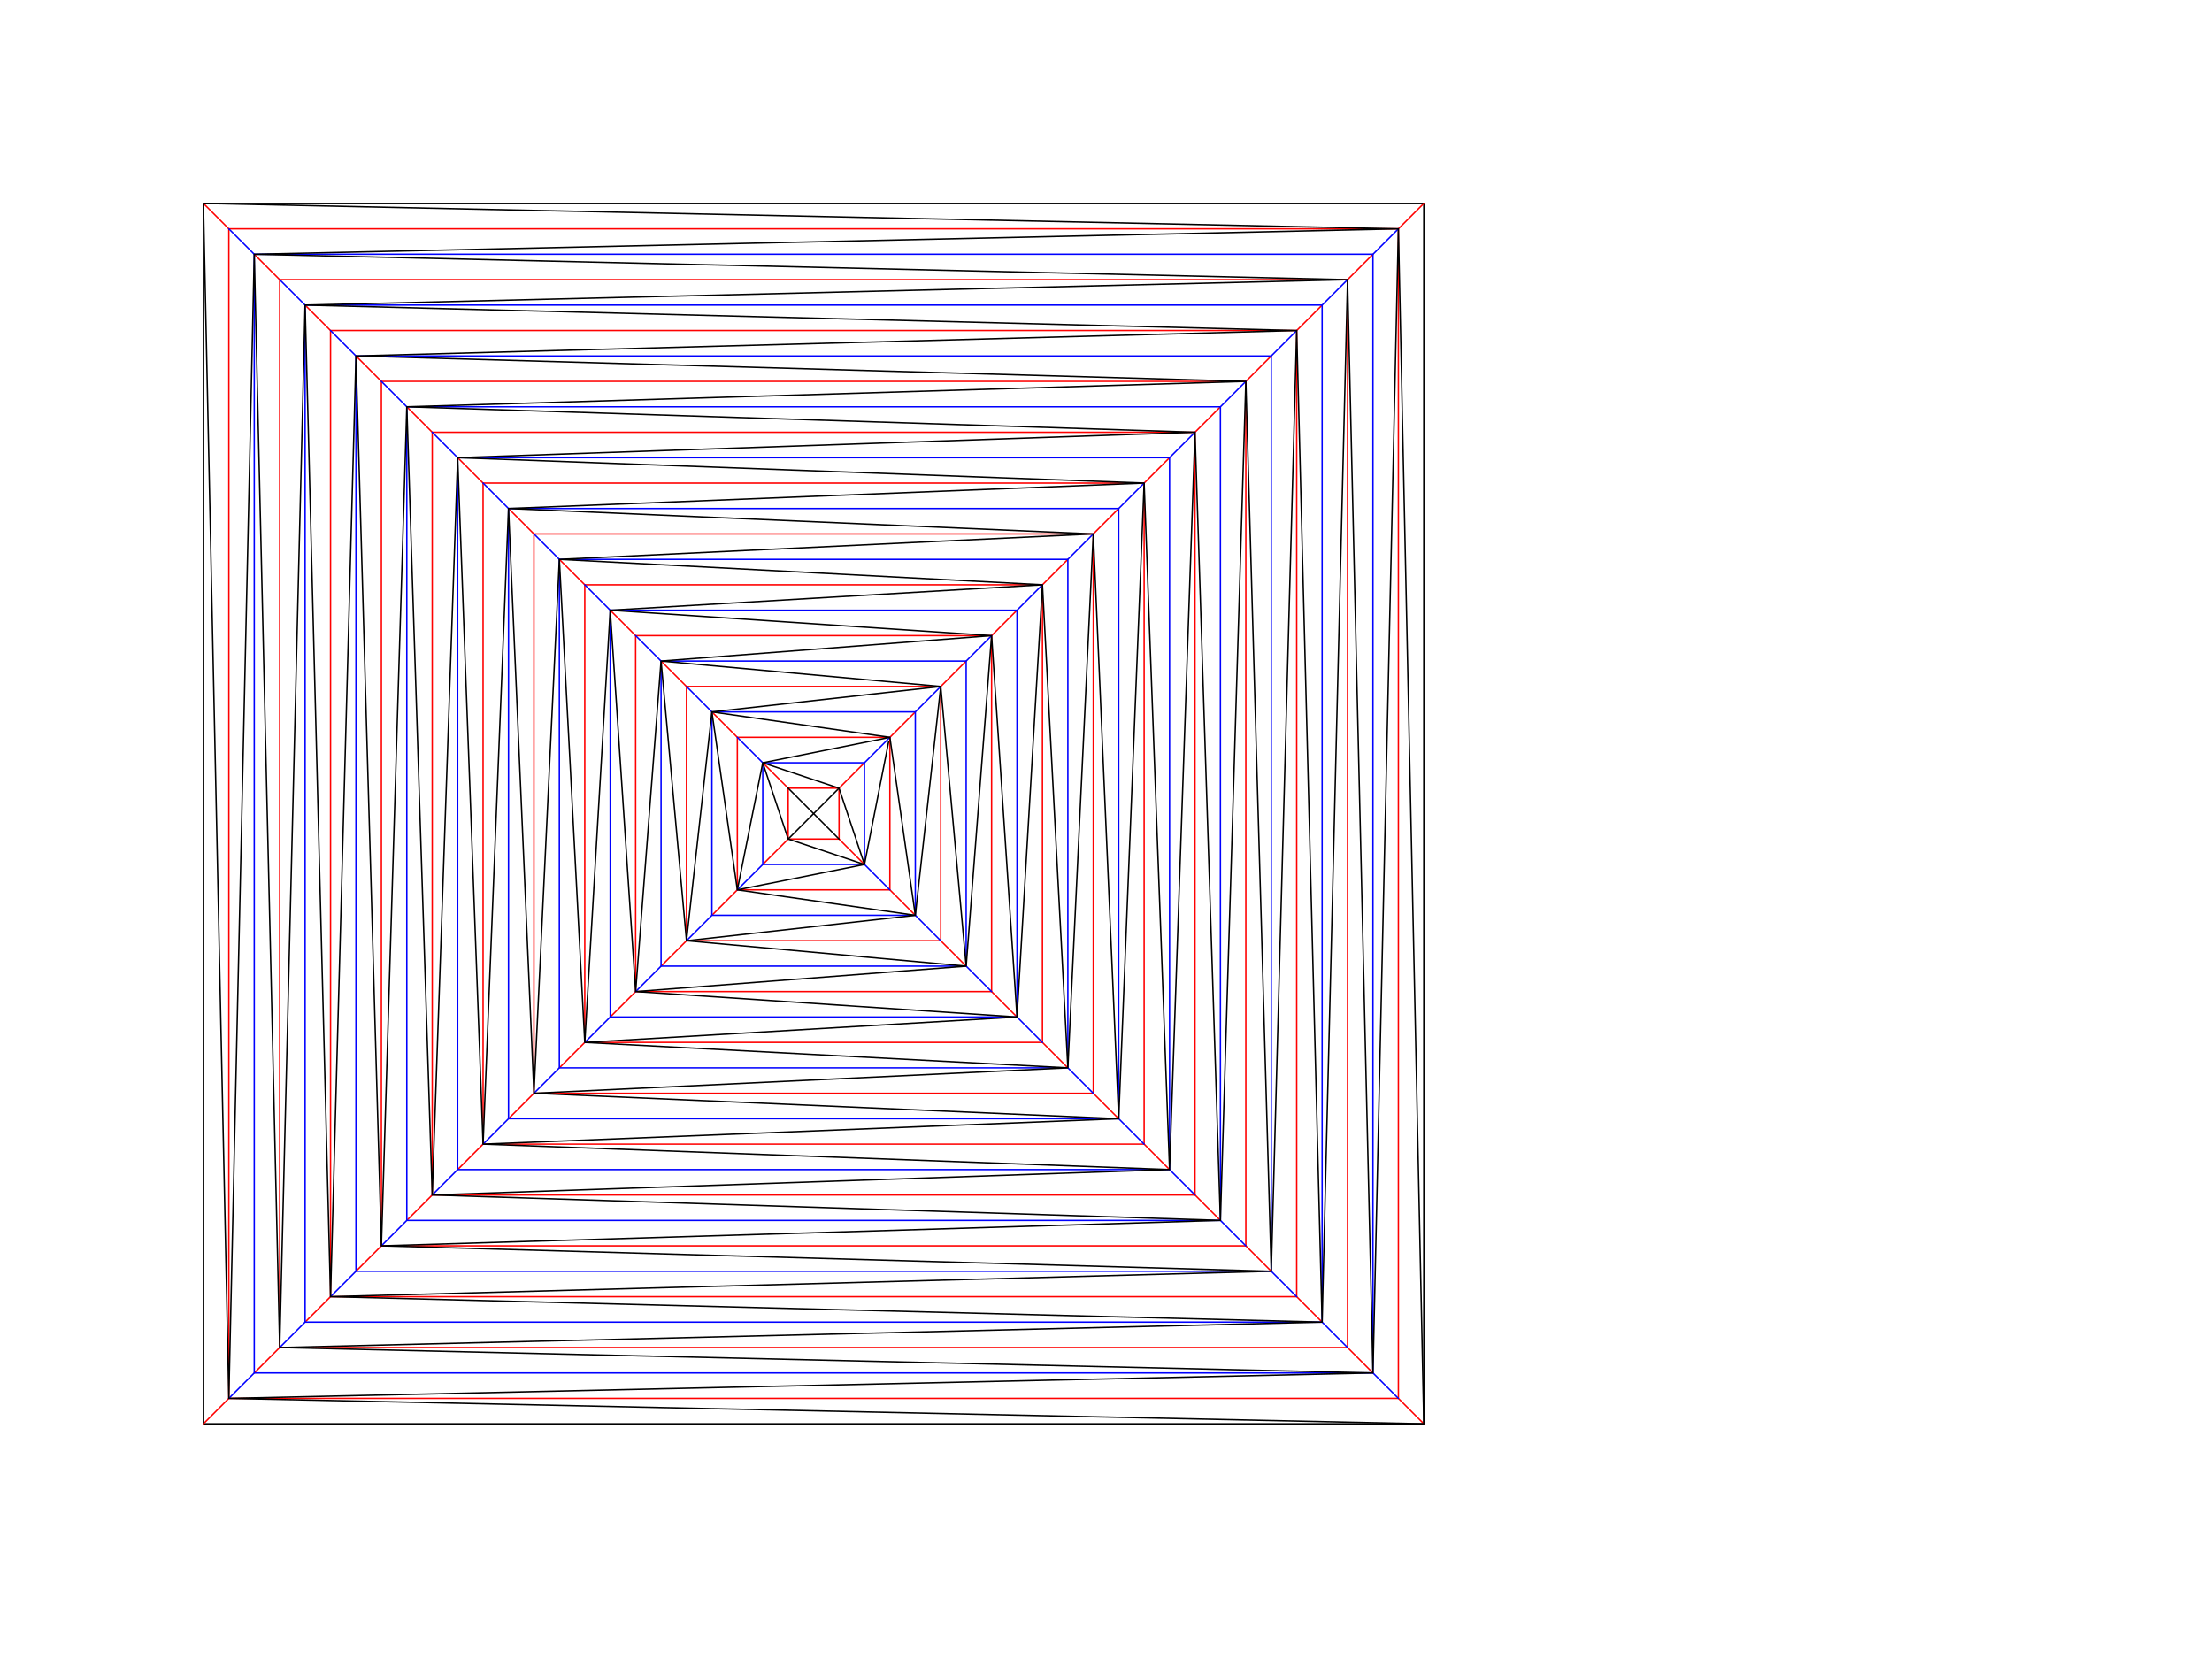
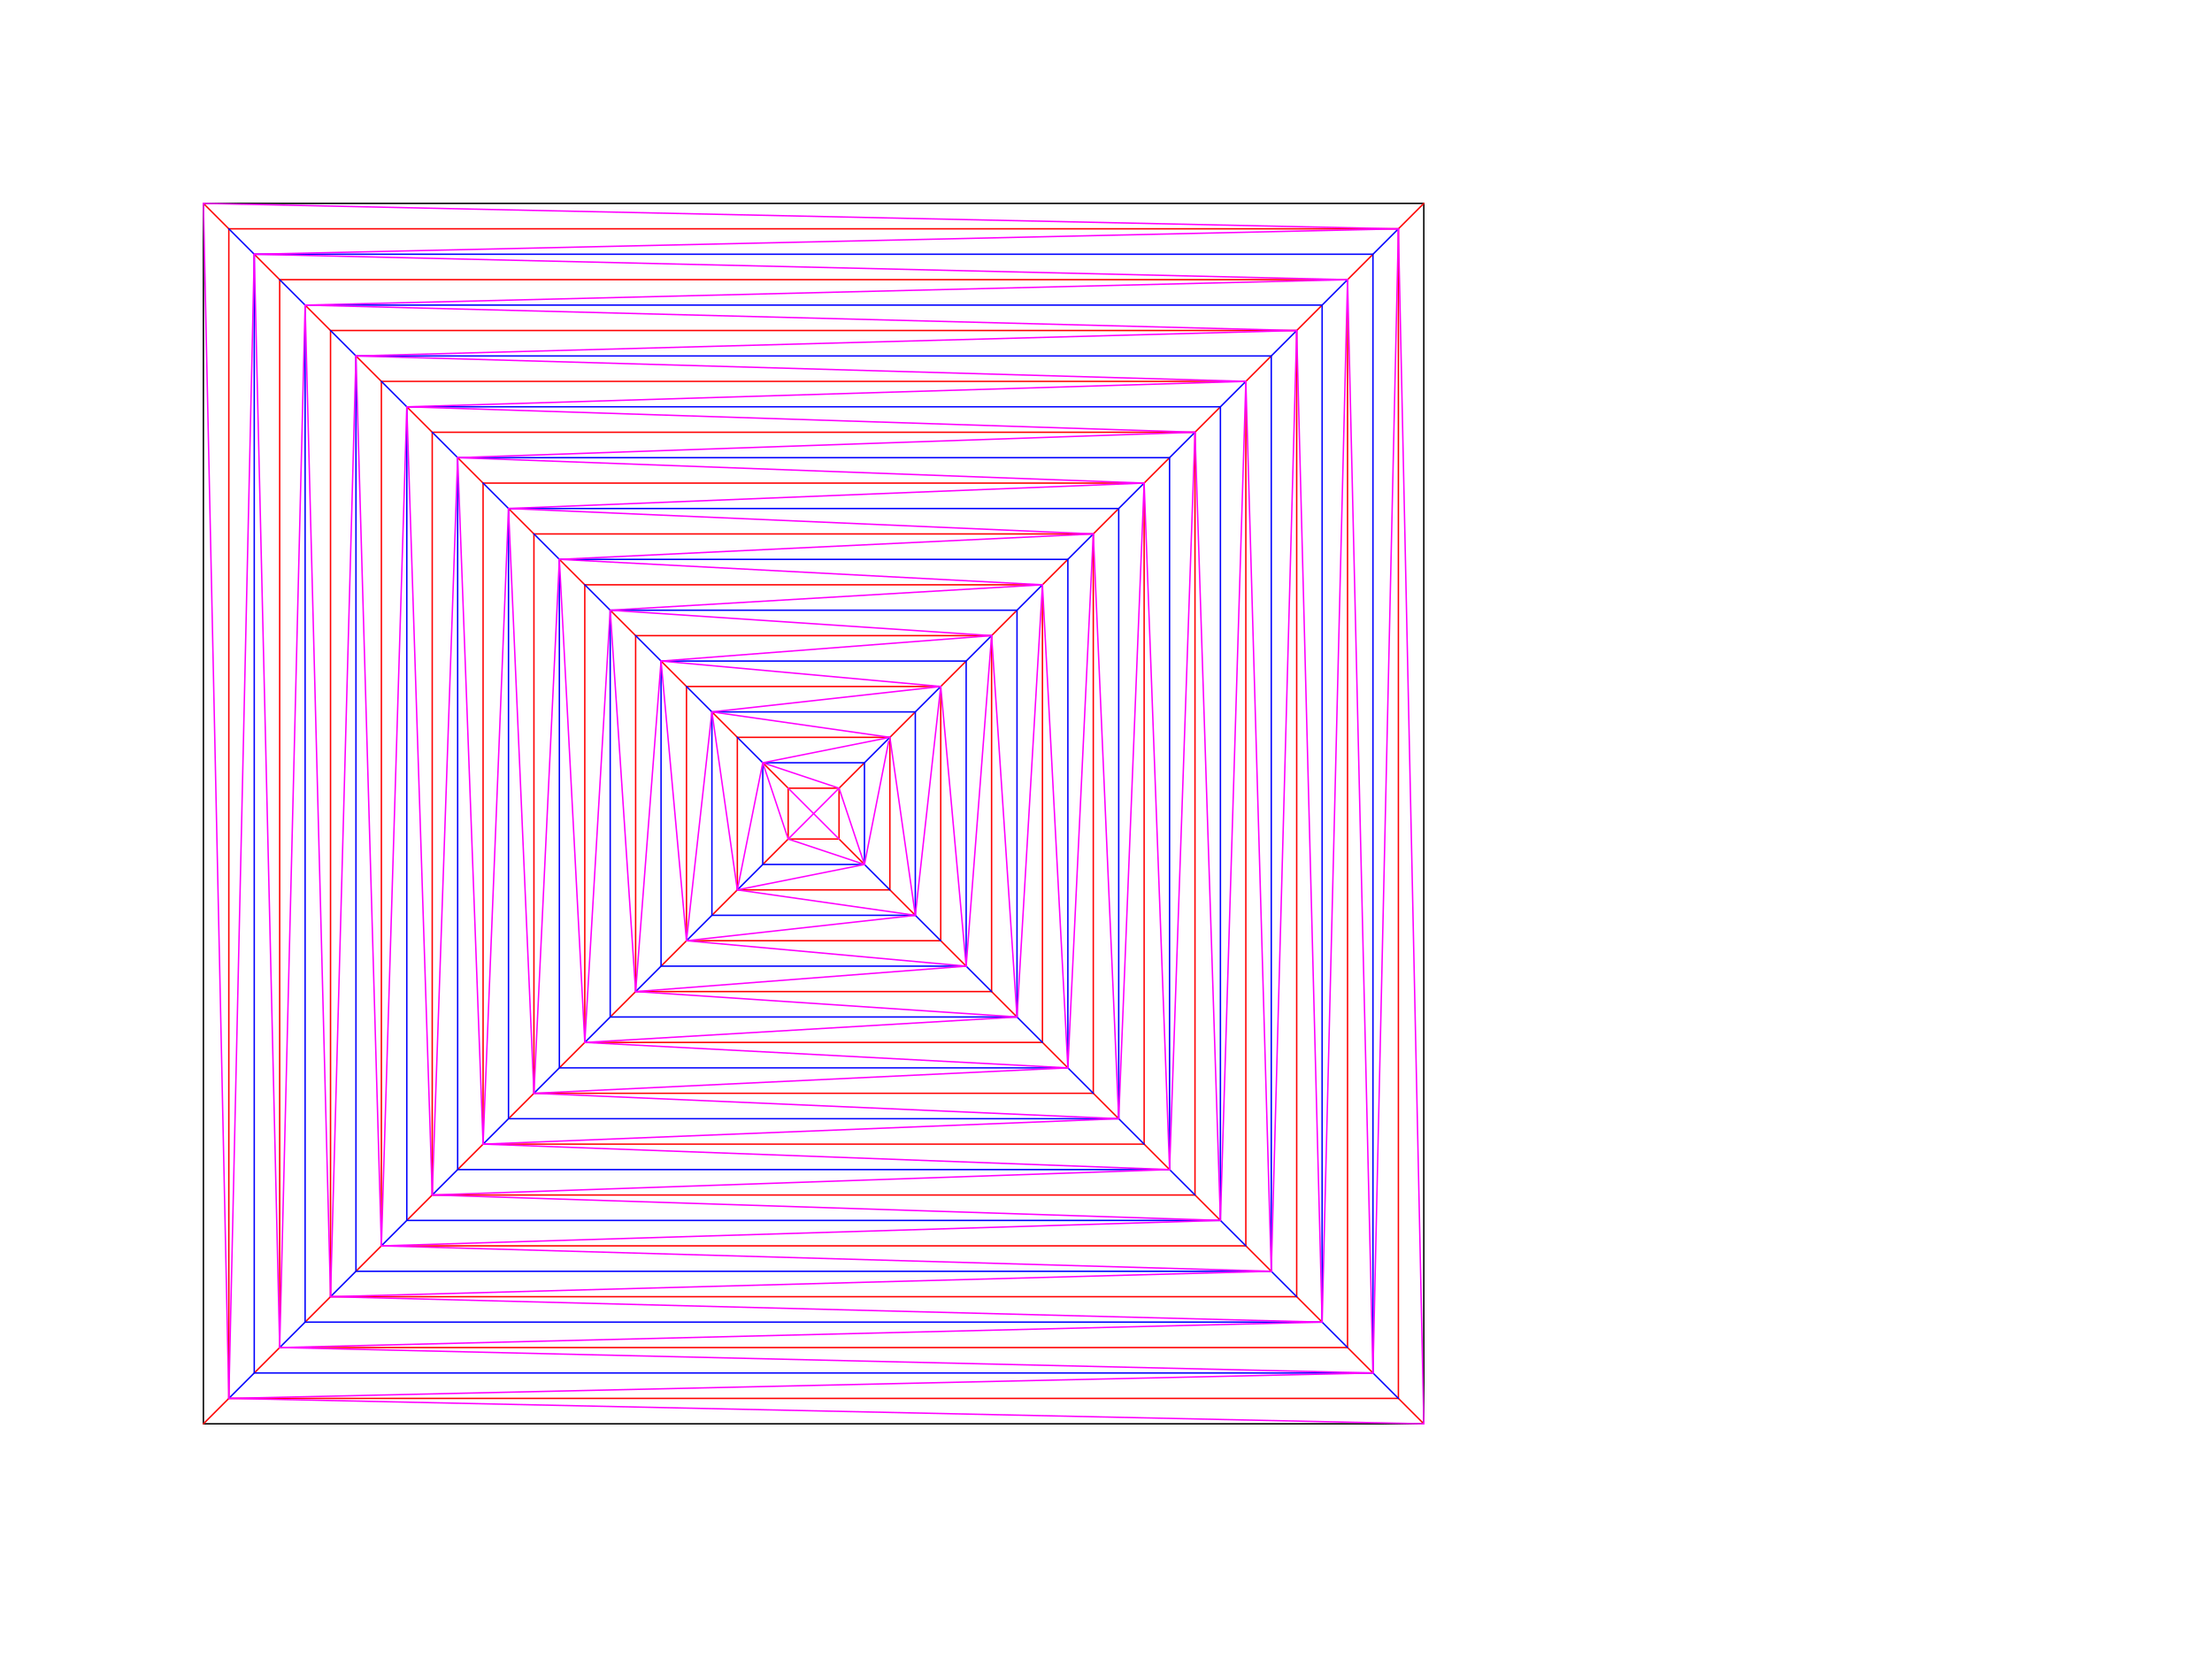
<svg xmlns="http://www.w3.org/2000/svg" version="1.1" id="Layer_1" x="0px" y="0px" width="1566px" height="1174px" viewBox="0 0 1566 1174" enable-background="new 0 0 1566 1174" xml:space="preserve">
  <path fill="none" stroke="#000000" stroke-linecap="round" stroke-miterlimit="10" d="M1008,1008H144V144h864V1008z" />
  <path fill="none" stroke="#FF0000" stroke-linecap="round" stroke-miterlimit="10" d="M666,486H486v180h180V486z M990,990H162V162  h828V990z M954,198H198v756h756V198z M918,234H234v684h684V234z M846,306H306v540h540V306z M882,270H270v612h612V270z M810,342H342  v468h468V342z M774,378H378v396h396V378z M738,414H414v324h324V414z M702,450H450v252h252V450z M1008,1008l-18-18 M972,972l-18-18   M936,936l-18-18 M900,900l-18-18 M864,864l-18-18 M828,828l-18-18 M792,792l-18-18 M756,756l-18-18 M720,720l-18-18 M486,486  l-18-18 M450,450l-18-18 M414,414l-18-18 M378,378l-18-18 M342,342l-18-18 M306,306l-18-18 M270,270l-18-18 M234,234l-18-18   M198,198l-18-18 M162,162l-18-18 M1008,144l-18,18 M972,180l-18,18 M936,216l-18,18 M900,252l-18,18 M864,288l-18,18 M828,324  l-18,18 M792,360l-18,18 M756,396l-18,18 M720,432l-18,18 M684,468l-18,18 M144,1008l18-18 M180,972l18-18 M216,936l18-18 M252,900  l18-18 M288,864l18-18 M324,828l18-18 M360,792l18-18 M396,756l18-18 M432,720l18-18 M468,684l18-18 M666,666l18,18 M630,522H522  v108h108V522z M594,558h-36v36h36V558z M648,504l-18,18 M612,540l-18,18 M648,648l-18-18 M594,594l18,18 M558,594l-18,18 M504,648  l18-18 M504,504l18,18 M540,540l18,18" />
  <path fill="none" stroke="#0000FF" stroke-linecap="round" stroke-miterlimit="10" d="M972,972H180V180h792V972z M936,216H216v720  h720V216z M900,252H252v648h648V252z M864,288H288v576h576V288z M828,324H324v504h504V324z M792,360H360v432h432V360z M756,396H396  v360h360V396z M720,432H432v288h288V432z M684,468H468v216h216V468z M990,990l-18-18 M954,954l-18-18 M918,918l-18-18 M882,882  l-18-18 M846,846l-18-18 M810,810l-18-18 M774,774l-18-18 M738,738l-18-18 M702,702l-18-18 M468,468l-18-18 M432,432l-18-18   M396,396l-18-18 M360,360l-18-18 M324,324l-18-18 M288,288l-18-18 M252,252l-18-18 M216,216l-18-18 M180,180l-18-18 M990,162  l-18,18 M954,198l-18,18 M918,234l-18,18 M882,270l-18,18 M846,306l-18,18 M810,342l-18,18 M774,378l-18,18 M738,414l-18,18   M702,450l-18,18 M162,990l18-18 M198,954l18-18 M234,918l18-18 M270,882l18-18 M306,846l18-18 M342,810l18-18 M378,774l18-18   M414,738l18-18 M450,702l18-18 M648,504H504v144h144V504z M612,540h-72v72h72V540z M666,486l-18,18 M630,522l-18,18 M666,666  l-18-18 M630,630l-18-18 M486,666l18-18 M522,630l18-18 M486,486l18,18 M522,522l18,18" />
-   <path fill="none" stroke="#000000" stroke-linecap="round" stroke-miterlimit="10" d="M558,558l36,36 M558,594l36-36 M162,990  l-18-846 M972,972l-810,18 M198,954l-18-774 M936,936l-738,18 M234,918l-18-702 M900,900l-666,18 M270,882l-18-630 M864,864l-594,18   M306,846l-18-558 M828,828l-522,18 M342,810l-18-486 M792,792l-450,18 M378,774l-18-414 M756,756l-378,18 M414,738l-18-342   M720,720l-306,18 M450,702l-18-270 M684,684l-234,18 M486,666l-18-198 M144,144l846,18 M162,990l18-810 M180,180l774,18 M198,954  l18-738 M216,216l702,18 M234,918l18-666 M252,252l630,18 M270,882l18-594 M288,288l558,18 M306,846l18-522 M324,324l486,18   M342,810l18-450 M360,360l414,18 M378,774l18-378 M396,396l342,18 M414,738l18-306 M432,432l270,18 M450,702l18-234 M468,468  l198,18 M990,162l18,846 M180,180l810-18 M954,198l18,774 M216,216l738-18 M918,234l18,702 M252,252l666-18 M882,270l18,630   M288,288l594-18 M846,306l18,558 M324,324l522-18 M810,342l18,486 M360,360l450-18 M774,378l18,414 M396,396l378-18 M738,414  l18,342 M432,432l306-18 M702,450l18,270 M468,468l234-18 M666,486l18,198 M1008,1008l-846-18 M990,162l-18,810 M972,972l-774-18   M954,198l-18,738 M936,936l-702-18 M918,234l-18,666 M900,900l-630-18 M882,270l-18,594 M864,864l-558-18 M846,306l-18,522   M828,828l-486-18 M810,342l-18,450 M792,792l-414-18 M774,378l-18,378 M756,756l-342-18 M738,414l-18,306 M720,720l-270-18   M702,450l-18,234 M684,684l-198-18 M666,486l-162,18 M504,504l-18,162 M486,666l162-18 M648,648l18-162 M504,504l126,18 M630,522  l18,126 M648,648l-126-18 M522,630l-18-126 M522,630l18-90 M540,540l90-18 M629.168,524.834L612,612 M612,612l-90,18 M540,540l18,54   M558,594l54,18 M612,612l-18-54 M594,558l-54-18" />
+   <line fill="none" stroke="#FF00FF" stroke-linecap="round" stroke-miterlimit="10" x1="558" y1="558" x2="594" y2="594" />
+   <line fill="none" stroke="#FF00FF" stroke-linecap="round" stroke-miterlimit="10" x1="558" y1="594" x2="594" y2="558" />
+   <line fill="none" stroke="#FF00FF" stroke-linecap="round" stroke-miterlimit="10" x1="162" y1="990" x2="144" y2="144" />
+   <line fill="none" stroke="#FF00FF" stroke-linecap="round" stroke-miterlimit="10" x1="972" y1="972" x2="162" y2="990" />
+   <line fill="none" stroke="#FF00FF" stroke-linecap="round" stroke-miterlimit="10" x1="198" y1="954" x2="180" y2="180" />
+   <line fill="none" stroke="#FF00FF" stroke-linecap="round" stroke-miterlimit="10" x1="936" y1="936" x2="198" y2="954" />
+   <line fill="none" stroke="#FF00FF" stroke-linecap="round" stroke-miterlimit="10" x1="234" y1="918" x2="216" y2="216" />
+   <line fill="none" stroke="#FF00FF" stroke-linecap="round" stroke-miterlimit="10" x1="900" y1="900" x2="234" y2="918" />
+   <line fill="none" stroke="#FF00FF" stroke-linecap="round" stroke-miterlimit="10" x1="270" y1="882" x2="252" y2="252" />
+   <line fill="none" stroke="#FF00FF" stroke-linecap="round" stroke-miterlimit="10" x1="864" y1="864" x2="270" y2="882" />
+   <line fill="none" stroke="#FF00FF" stroke-linecap="round" stroke-miterlimit="10" x1="306" y1="846" x2="288" y2="288" />
+   <line fill="none" stroke="#FF00FF" stroke-linecap="round" stroke-miterlimit="10" x1="828" y1="828" x2="306" y2="846" />
+   <line fill="none" stroke="#FF00FF" stroke-linecap="round" stroke-miterlimit="10" x1="342" y1="810" x2="324" y2="324" />
+   <line fill="none" stroke="#FF00FF" stroke-linecap="round" stroke-miterlimit="10" x1="792" y1="792" x2="342" y2="810" />
+   <line fill="none" stroke="#FF00FF" stroke-linecap="round" stroke-miterlimit="10" x1="378" y1="774" x2="360" y2="360" />
+   <line fill="none" stroke="#FF00FF" stroke-linecap="round" stroke-miterlimit="10" x1="756" y1="756" x2="378" y2="774" />
+   <line fill="none" stroke="#FF00FF" stroke-linecap="round" stroke-miterlimit="10" x1="414" y1="738" x2="396" y2="396" />
+   <line fill="none" stroke="#FF00FF" stroke-linecap="round" stroke-miterlimit="10" x1="720" y1="720" x2="414" y2="738" />
+   <line fill="none" stroke="#FF00FF" stroke-linecap="round" stroke-miterlimit="10" x1="450" y1="702" x2="432" y2="432" />
+   <line fill="none" stroke="#FF00FF" stroke-linecap="round" stroke-miterlimit="10" x1="684" y1="684" x2="450" y2="702" />
+   <line fill="none" stroke="#FF00FF" stroke-linecap="round" stroke-miterlimit="10" x1="486" y1="666" x2="468" y2="468" />
+   <line fill="none" stroke="#FF00FF" stroke-linecap="round" stroke-miterlimit="10" x1="144" y1="144" x2="990" y2="162" />
+   <line fill="none" stroke="#FF00FF" stroke-linecap="round" stroke-miterlimit="10" x1="162" y1="990" x2="180" y2="180" />
+   <line fill="none" stroke="#FF00FF" stroke-linecap="round" stroke-miterlimit="10" x1="180" y1="180" x2="954" y2="198" />
+   <line fill="none" stroke="#FF00FF" stroke-linecap="round" stroke-miterlimit="10" x1="198" y1="954" x2="216" y2="216" />
+   <line fill="none" stroke="#FF00FF" stroke-linecap="round" stroke-miterlimit="10" x1="216" y1="216" x2="918" y2="234" />
+   <line fill="none" stroke="#FF00FF" stroke-linecap="round" stroke-miterlimit="10" x1="234" y1="918" x2="252" y2="252" />
+   <line fill="none" stroke="#FF00FF" stroke-linecap="round" stroke-miterlimit="10" x1="252" y1="252" x2="882" y2="270" />
+   <line fill="none" stroke="#FF00FF" stroke-linecap="round" stroke-miterlimit="10" x1="270" y1="882" x2="288" y2="288" />
+   <line fill="none" stroke="#FF00FF" stroke-linecap="round" stroke-miterlimit="10" x1="288" y1="288" x2="846" y2="306" />
+   <line fill="none" stroke="#FF00FF" stroke-linecap="round" stroke-miterlimit="10" x1="306" y1="846" x2="324" y2="324" />
+   <line fill="none" stroke="#FF00FF" stroke-linecap="round" stroke-miterlimit="10" x1="324" y1="324" x2="810" y2="342" />
+   <line fill="none" stroke="#FF00FF" stroke-linecap="round" stroke-miterlimit="10" x1="342" y1="810" x2="360" y2="360" />
+   <line fill="none" stroke="#FF00FF" stroke-linecap="round" stroke-miterlimit="10" x1="360" y1="360" x2="774" y2="378" />
+   <line fill="none" stroke="#FF00FF" stroke-linecap="round" stroke-miterlimit="10" x1="378" y1="774" x2="396" y2="396" />
+   <line fill="none" stroke="#FF00FF" stroke-linecap="round" stroke-miterlimit="10" x1="396" y1="396" x2="738" y2="414" />
+   <line fill="none" stroke="#FF00FF" stroke-linecap="round" stroke-miterlimit="10" x1="414" y1="738" x2="432" y2="432" />
+   <line fill="none" stroke="#FF00FF" stroke-linecap="round" stroke-miterlimit="10" x1="432" y1="432" x2="702" y2="450" />
+   <line fill="none" stroke="#FF00FF" stroke-linecap="round" stroke-miterlimit="10" x1="450" y1="702" x2="468" y2="468" />
+   <line fill="none" stroke="#FF00FF" stroke-linecap="round" stroke-miterlimit="10" x1="468" y1="468" x2="666" y2="486" />
+   <line fill="none" stroke="#FF00FF" stroke-linecap="round" stroke-miterlimit="10" x1="990" y1="162" x2="1008" y2="1008" />
+   <line fill="none" stroke="#FF00FF" stroke-linecap="round" stroke-miterlimit="10" x1="180" y1="180" x2="990" y2="162" />
+   <line fill="none" stroke="#FF00FF" stroke-linecap="round" stroke-miterlimit="10" x1="954" y1="198" x2="972" y2="972" />
+   <line fill="none" stroke="#FF00FF" stroke-linecap="round" stroke-miterlimit="10" x1="216" y1="216" x2="954" y2="198" />
+   <line fill="none" stroke="#FF00FF" stroke-linecap="round" stroke-miterlimit="10" x1="918" y1="234" x2="936" y2="936" />
+   <line fill="none" stroke="#FF00FF" stroke-linecap="round" stroke-miterlimit="10" x1="252" y1="252" x2="918" y2="234" />
+   <line fill="none" stroke="#FF00FF" stroke-linecap="round" stroke-miterlimit="10" x1="882" y1="270" x2="900" y2="900" />
+   <line fill="none" stroke="#FF00FF" stroke-linecap="round" stroke-miterlimit="10" x1="288" y1="288" x2="882" y2="270" />
+   <line fill="none" stroke="#FF00FF" stroke-linecap="round" stroke-miterlimit="10" x1="846" y1="306" x2="864" y2="864" />
+   <line fill="none" stroke="#FF00FF" stroke-linecap="round" stroke-miterlimit="10" x1="324" y1="324" x2="846" y2="306" />
+   <line fill="none" stroke="#FF00FF" stroke-linecap="round" stroke-miterlimit="10" x1="810" y1="342" x2="828" y2="828" />
+   <line fill="none" stroke="#FF00FF" stroke-linecap="round" stroke-miterlimit="10" x1="360" y1="360" x2="810" y2="342" />
+   <line fill="none" stroke="#FF00FF" stroke-linecap="round" stroke-miterlimit="10" x1="774" y1="378" x2="792" y2="792" />
+   <line fill="none" stroke="#FF00FF" stroke-linecap="round" stroke-miterlimit="10" x1="396" y1="396" x2="774" y2="378" />
+   <line fill="none" stroke="#FF00FF" stroke-linecap="round" stroke-miterlimit="10" x1="738" y1="414" x2="756" y2="756" />
+   <line fill="none" stroke="#FF00FF" stroke-linecap="round" stroke-miterlimit="10" x1="432" y1="432" x2="738" y2="414" />
+   <line fill="none" stroke="#FF00FF" stroke-linecap="round" stroke-miterlimit="10" x1="702" y1="450" x2="720" y2="720" />
+   <line fill="none" stroke="#FF00FF" stroke-linecap="round" stroke-miterlimit="10" x1="468" y1="468" x2="702" y2="450" />
+   <line fill="none" stroke="#FF00FF" stroke-linecap="round" stroke-miterlimit="10" x1="666" y1="486" x2="684" y2="684" />
+   <line fill="none" stroke="#FF00FF" stroke-linecap="round" stroke-miterlimit="10" x1="1008" y1="1008" x2="162" y2="990" />
+   <line fill="none" stroke="#FF00FF" stroke-linecap="round" stroke-miterlimit="10" x1="990" y1="162" x2="972" y2="972" />
+   <line fill="none" stroke="#FF00FF" stroke-linecap="round" stroke-miterlimit="10" x1="972" y1="972" x2="198" y2="954" />
+   <line fill="none" stroke="#FF00FF" stroke-linecap="round" stroke-miterlimit="10" x1="954" y1="198" x2="936" y2="936" />
+   <line fill="none" stroke="#FF00FF" stroke-linecap="round" stroke-miterlimit="10" x1="936" y1="936" x2="234" y2="918" />
+   <line fill="none" stroke="#FF00FF" stroke-linecap="round" stroke-miterlimit="10" x1="918" y1="234" x2="900" y2="900" />
+   <line fill="none" stroke="#FF00FF" stroke-linecap="round" stroke-miterlimit="10" x1="900" y1="900" x2="270" y2="882" />
+   <line fill="none" stroke="#FF00FF" stroke-linecap="round" stroke-miterlimit="10" x1="882" y1="270" x2="864" y2="864" />
+   <line fill="none" stroke="#FF00FF" stroke-linecap="round" stroke-miterlimit="10" x1="864" y1="864" x2="306" y2="846" />
+   <line fill="none" stroke="#FF00FF" stroke-linecap="round" stroke-miterlimit="10" x1="846" y1="306" x2="828" y2="828" />
+   <line fill="none" stroke="#FF00FF" stroke-linecap="round" stroke-miterlimit="10" x1="828" y1="828" x2="342" y2="810" />
+   <line fill="none" stroke="#FF00FF" stroke-linecap="round" stroke-miterlimit="10" x1="810" y1="342" x2="792" y2="792" />
+   <line fill="none" stroke="#FF00FF" stroke-linecap="round" stroke-miterlimit="10" x1="792" y1="792" x2="378" y2="774" />
+   <line fill="none" stroke="#FF00FF" stroke-linecap="round" stroke-miterlimit="10" x1="774" y1="378" x2="756" y2="756" />
+   <line fill="none" stroke="#FF00FF" stroke-linecap="round" stroke-miterlimit="10" x1="756" y1="756" x2="414" y2="738" />
+   <line fill="none" stroke="#FF00FF" stroke-linecap="round" stroke-miterlimit="10" x1="738" y1="414" x2="720" y2="720" />
+   <line fill="none" stroke="#FF00FF" stroke-linecap="round" stroke-miterlimit="10" x1="720" y1="720" x2="450" y2="702" />
+   <line fill="none" stroke="#FF00FF" stroke-linecap="round" stroke-miterlimit="10" x1="702" y1="450" x2="684" y2="684" />
+   <line fill="none" stroke="#FF00FF" stroke-linecap="round" stroke-miterlimit="10" x1="684" y1="684" x2="486" y2="666" />
+   <line fill="none" stroke="#FF00FF" stroke-linecap="round" stroke-miterlimit="10" x1="666" y1="486" x2="504" y2="504" />
+   <line fill="none" stroke="#FF00FF" stroke-linecap="round" stroke-miterlimit="10" x1="504" y1="504" x2="486" y2="666" />
+   <line fill="none" stroke="#FF00FF" stroke-linecap="round" stroke-miterlimit="10" x1="486" y1="666" x2="648" y2="648" />
+   <line fill="none" stroke="#FF00FF" stroke-linecap="round" stroke-miterlimit="10" x1="648" y1="648" x2="666" y2="486" />
+   <line fill="none" stroke="#FF00FF" stroke-linecap="round" stroke-miterlimit="10" x1="504" y1="504" x2="630" y2="522" />
+   <line fill="none" stroke="#FF00FF" stroke-linecap="round" stroke-miterlimit="10" x1="630" y1="522" x2="648" y2="648" />
+   <line fill="none" stroke="#FF00FF" stroke-linecap="round" stroke-miterlimit="10" x1="648" y1="648" x2="522" y2="630" />
+   <line fill="none" stroke="#FF00FF" stroke-linecap="round" stroke-miterlimit="10" x1="522" y1="630" x2="504" y2="504" />
+   <line fill="none" stroke="#FF00FF" stroke-linecap="round" stroke-miterlimit="10" x1="522" y1="630" x2="540" y2="540" />
+   <line fill="none" stroke="#FF00FF" stroke-linecap="round" stroke-miterlimit="10" x1="540" y1="540" x2="630" y2="522" />
+   <line fill="none" stroke="#FF00FF" stroke-linecap="round" stroke-miterlimit="10" x1="629.168" y1="524.834" x2="612" y2="612" />
+   <line fill="none" stroke="#FF00FF" stroke-linecap="round" stroke-miterlimit="10" x1="612" y1="612" x2="522" y2="630" />
+   <line fill="none" stroke="#FF00FF" stroke-linecap="round" stroke-miterlimit="10" x1="540" y1="540" x2="558" y2="594" />
+   <line fill="none" stroke="#FF00FF" stroke-linecap="round" stroke-miterlimit="10" x1="558" y1="594" x2="612" y2="612" />
+   <line fill="none" stroke="#FF00FF" stroke-linecap="round" stroke-miterlimit="10" x1="612" y1="612" x2="594" y2="558" />
+   <line fill="none" stroke="#FF00FF" stroke-linecap="round" stroke-miterlimit="10" x1="594" y1="558" x2="540" y2="540" />
</svg>
